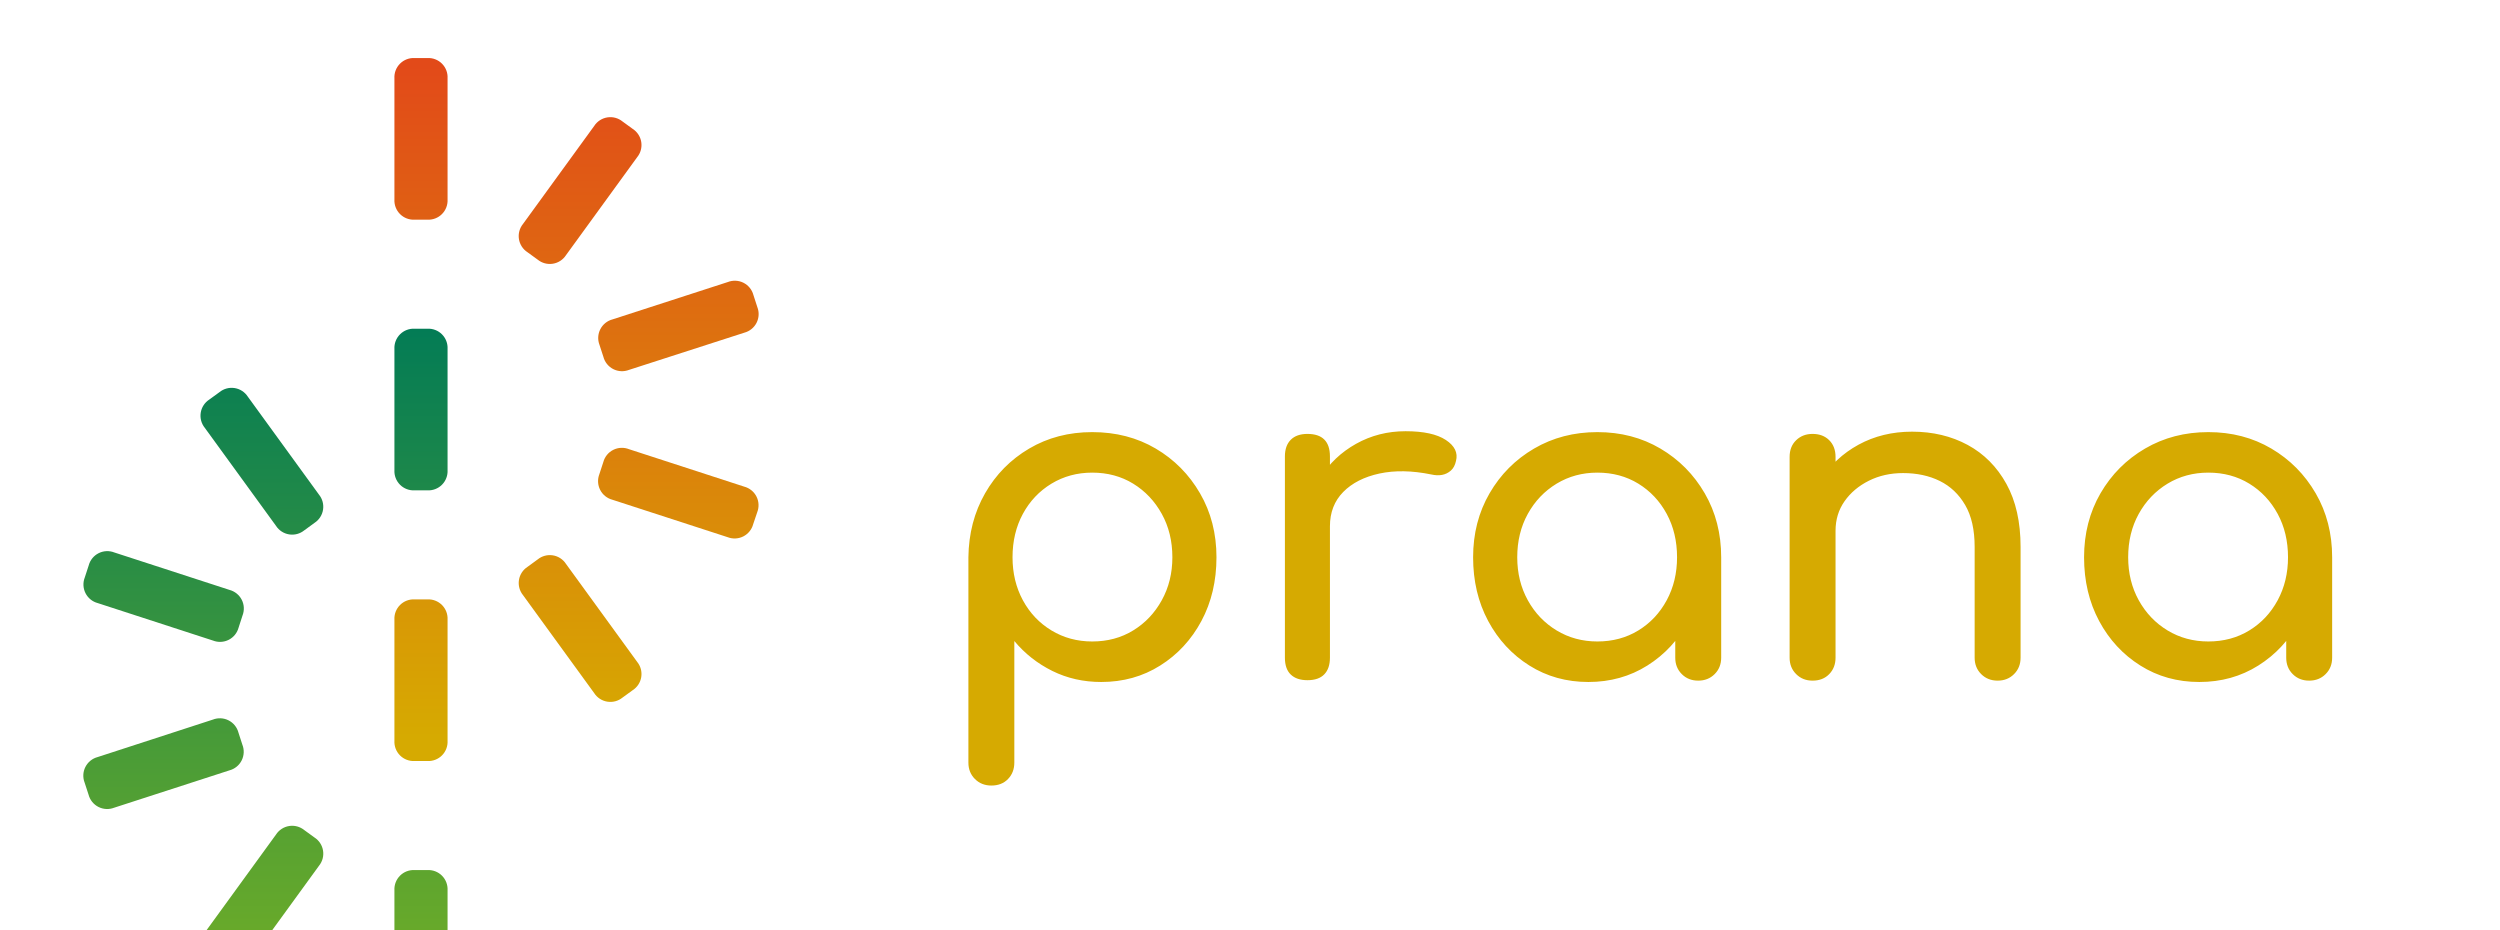
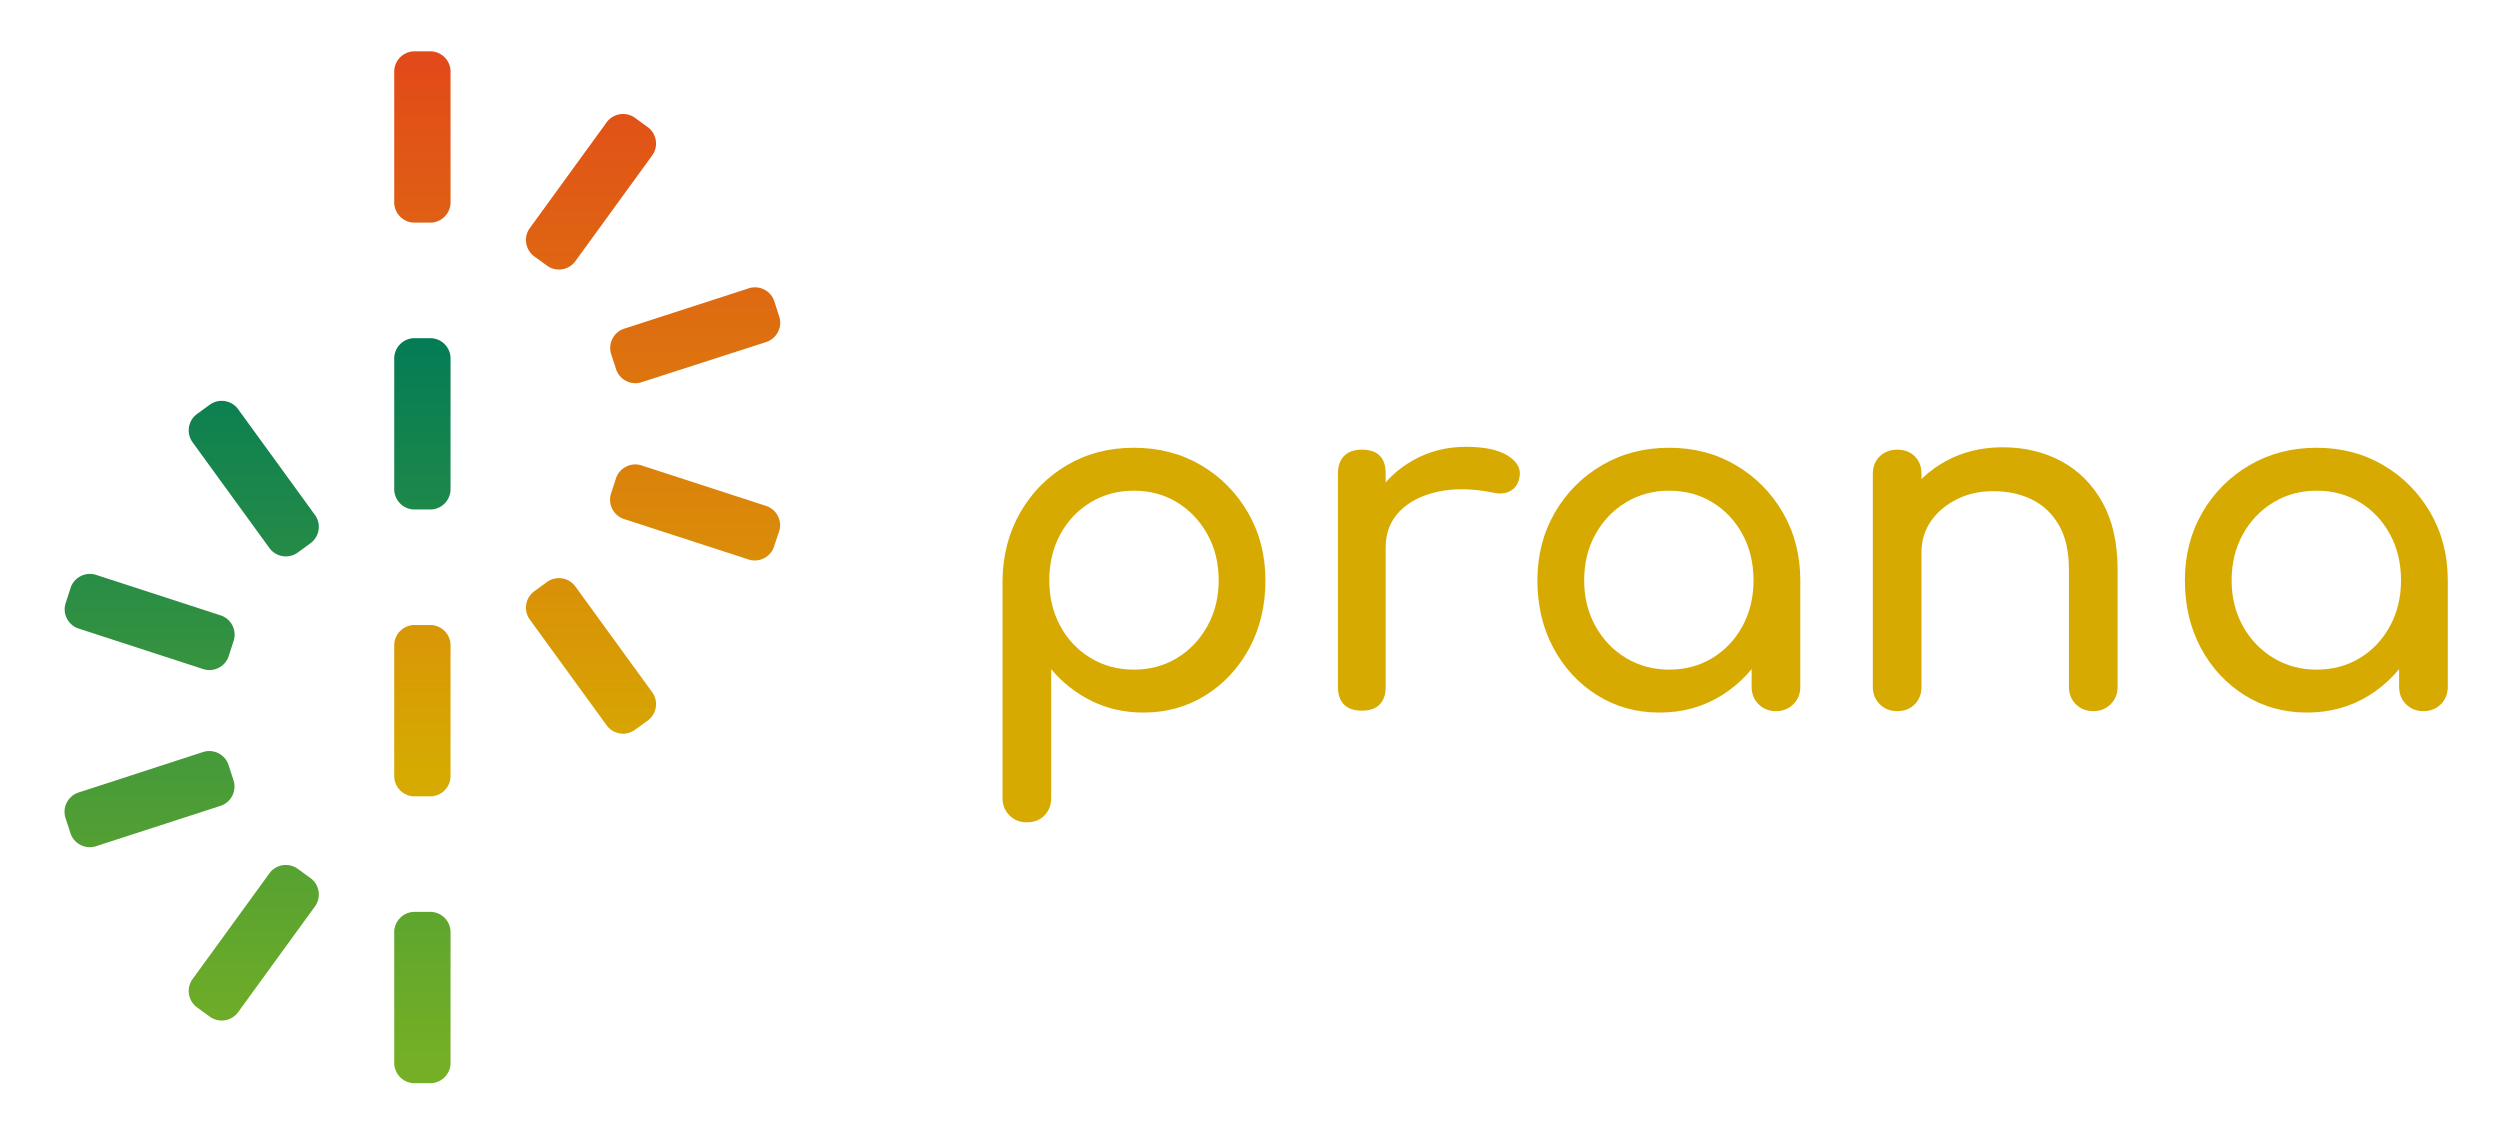
- <svg xmlns="http://www.w3.org/2000/svg" xmlns:xlink="http://www.w3.org/1999/xlink" id="Camada_1" data-name="Camada 1" viewBox="170 330 780 290">
+ <svg xmlns="http://www.w3.org/2000/svg" xmlns:xlink="http://www.w3.org/1999/xlink" id="Camada_1" data-name="Camada 1" viewBox="177 333 736 334">
  <defs>
    <style>.cls-1{fill:url(#Gradiente_sem_nome_15);}.cls-2{fill:url(#Gradiente_sem_nome_15-2);}.cls-3{fill:url(#Gradiente_sem_nome_15-3);}.cls-4{fill:url(#Gradiente_sem_nome_15-4);}.cls-5{fill:url(#Gradiente_sem_nome_15-5);}.cls-6{fill:url(#Gradiente_sem_nome_15-6);}.cls-7{fill:url(#Gradiente_sem_nome_17);}.cls-8{fill:url(#Gradiente_sem_nome_17-2);}.cls-9{fill:url(#Gradiente_sem_nome_17-3);}.cls-10{fill:url(#Gradiente_sem_nome_17-4);}.cls-11{fill:url(#Gradiente_sem_nome_17-5);}.cls-12{fill:url(#Gradiente_sem_nome_17-6);}</style>
    <linearGradient id="Gradiente_sem_nome_15" x1="301.35" y1="350.47" x2="301.35" y2="560.08" gradientUnits="userSpaceOnUse">
      <stop offset="0" stop-color="#e24a19" />
      <stop offset="1" stop-color="#d6aa01" />
    </linearGradient>
    <linearGradient id="Gradiente_sem_nome_15-2" x1="350.99" y1="350.47" x2="350.99" y2="560.08" xlink:href="#Gradiente_sem_nome_15" />
    <linearGradient id="Gradiente_sem_nome_15-3" x1="381.67" y1="350.47" x2="381.67" y2="560.08" xlink:href="#Gradiente_sem_nome_15" />
    <linearGradient id="Gradiente_sem_nome_15-4" x1="381.67" y1="350.47" x2="381.67" y2="560.08" xlink:href="#Gradiente_sem_nome_15" />
    <linearGradient id="Gradiente_sem_nome_15-5" x1="350.99" y1="350.47" x2="350.99" y2="560.08" xlink:href="#Gradiente_sem_nome_15" />
    <linearGradient id="Gradiente_sem_nome_15-6" x1="301.35" y1="350.47" x2="301.35" y2="560.08" xlink:href="#Gradiente_sem_nome_15" />
    <linearGradient id="Gradiente_sem_nome_17" x1="301.35" y1="429.01" x2="301.35" y2="643.46" gradientUnits="userSpaceOnUse">
      <stop offset="0" stop-color="#017b56" />
      <stop offset="1" stop-color="#74af25" />
    </linearGradient>
    <linearGradient id="Gradiente_sem_nome_17-2" x1="301.35" y1="429.01" x2="301.35" y2="643.46" xlink:href="#Gradiente_sem_nome_17" />
    <linearGradient id="Gradiente_sem_nome_17-3" x1="251.71" y1="429.01" x2="251.71" y2="643.46" xlink:href="#Gradiente_sem_nome_17" />
    <linearGradient id="Gradiente_sem_nome_17-4" x1="221.04" y1="429.01" x2="221.04" y2="643.46" xlink:href="#Gradiente_sem_nome_17" />
    <linearGradient id="Gradiente_sem_nome_17-5" x1="221.04" y1="429.01" x2="221.04" y2="643.46" xlink:href="#Gradiente_sem_nome_17" />
    <linearGradient id="Gradiente_sem_nome_17-6" x1="251.71" y1="429.01" x2="251.71" y2="643.46" xlink:href="#Gradiente_sem_nome_17" />
  </defs>
  <g id="_Repetição_radial_" data-name="&lt;Repetição radial&gt;">
    <path class="cls-1" d="M309.64,523.33v37.79a6,6,0,0,1-6.32,6.32h-3.94a6,6,0,0,1-6.32-6.32V523.33a6,6,0,0,1,6.32-6.32h3.94A6,6,0,0,1,309.64,523.33Z" />
  </g>
  <g id="_Repetição_radial_2" data-name="&lt;Repetição radial&gt;">
    <path class="cls-2" d="M346.59,505.94l22.21,30.57a6,6,0,0,1-1.4,8.83l-3.18,2.31a6,6,0,0,1-8.83-1.4l-22.21-30.57a6,6,0,0,1,1.4-8.82l3.18-2.32A6,6,0,0,1,346.59,505.94Z" />
  </g>
  <g id="_Repetição_radial_3" data-name="&lt;Repetição radial&gt;">
    <path class="cls-3" d="M366.26,470.15l35.93,11.68a6,6,0,0,1,4.06,8L405,493.53a6,6,0,0,1-8,4.06l-35.93-11.67a6,6,0,0,1-4.06-8l1.22-3.74A6,6,0,0,1,366.26,470.15Z" />
  </g>
  <g id="_Repetição_radial_4" data-name="&lt;Repetição radial&gt;">
    <path class="cls-4" d="M361.14,429.64,397.07,418a6,6,0,0,1,8,4.06l1.21,3.74a6,6,0,0,1-4.06,8L366.26,445.4a6,6,0,0,1-8-4.06l-1.22-3.74A6,6,0,0,1,361.14,429.64Z" />
  </g>
  <g id="_Repetição_radial_5" data-name="&lt;Repetição radial&gt;">
    <path class="cls-5" d="M333.18,399.87l22.21-30.57a6,6,0,0,1,8.83-1.4l3.18,2.31a6,6,0,0,1,1.4,8.83l-22.21,30.57a6,6,0,0,1-8.83,1.4l-3.18-2.31A6,6,0,0,1,333.18,399.87Z" />
  </g>
  <g id="_Repetição_radial_6" data-name="&lt;Repetição radial&gt;">
    <path class="cls-6" d="M293.06,392.22V354.44a6,6,0,0,1,6.32-6.33h3.94a6,6,0,0,1,6.32,6.33v37.78a6,6,0,0,1-6.32,6.32h-3.94A6,6,0,0,1,293.06,392.22Z" />
  </g>
  <g id="_Repetição_radial_7" data-name="&lt;Repetição radial&gt;">
    <path class="cls-7" d="M309.64,607.78v37.78a6,6,0,0,1-6.32,6.33h-3.94a6,6,0,0,1-6.32-6.33V607.78a6,6,0,0,1,6.32-6.32h3.94A6,6,0,0,1,309.64,607.78Z" />
  </g>
  <g id="_Repetição_radial_8" data-name="&lt;Repetição radial&gt;">
    <path class="cls-8" d="M293.06,476.67V438.88a6,6,0,0,1,6.32-6.32h3.94a6,6,0,0,1,6.32,6.32v37.79a6,6,0,0,1-6.32,6.32h-3.94A6,6,0,0,1,293.06,476.67Z" />
  </g>
  <g id="_Repetição_radial_9" data-name="&lt;Repetição radial&gt;">
    <path class="cls-9" d="M256.11,494.06,233.9,463.49a6,6,0,0,1,1.4-8.83l3.18-2.31a6,6,0,0,1,8.83,1.4l22.21,30.57a6,6,0,0,1-1.4,8.82l-3.18,2.32A6,6,0,0,1,256.11,494.06Z" />
  </g>
  <g id="_Repetição_radial_10" data-name="&lt;Repetição radial&gt;">
    <path class="cls-10" d="M236.44,529.85l-35.93-11.68a6,6,0,0,1-4.06-8l1.22-3.74a6,6,0,0,1,8-4.06l35.93,11.68a6,6,0,0,1,4.06,8l-1.21,3.74A6,6,0,0,1,236.44,529.85Z" />
  </g>
  <g id="_Repetição_radial_11" data-name="&lt;Repetição radial&gt;">
    <path class="cls-11" d="M241.56,570.36,205.63,582a6,6,0,0,1-8-4.06l-1.22-3.74a6,6,0,0,1,4.06-8l35.93-11.68a6,6,0,0,1,8,4.06l1.21,3.74A6,6,0,0,1,241.56,570.36Z" />
  </g>
  <g id="_Repetição_radial_12" data-name="&lt;Repetição radial&gt;">
    <path class="cls-12" d="M269.52,600.13,247.31,630.7a6,6,0,0,1-8.83,1.4l-3.18-2.31a6,6,0,0,1-1.4-8.83l22.21-30.57a6,6,0,0,1,8.83-1.4l3.18,2.31A6,6,0,0,1,269.52,600.13Z" />
  </g>
  <path d="M479.31 575.09Q476.22 575.09 474.18 573.05Q472.14 571.02 472.14 567.93L472.14 503.87Q472.28 492.77 477.34 483.92Q482.40 475.08 491.11 469.95Q499.81 464.82 510.77 464.82Q521.87 464.82 530.58 469.95Q539.29 475.08 544.41 483.92Q549.54 492.77 549.54 503.87Q549.54 514.97 544.84 523.75Q540.13 532.53 531.98 537.65Q523.84 542.78 513.58 542.78Q505.29 542.78 498.34 539.34Q491.39 535.90 486.47 530L486.47 567.93Q486.47 571.02 484.50 573.05Q482.54 575.09 479.31 575.09M510.77 530.14Q517.94 530.14 523.55 526.70Q529.17 523.26 532.47 517.29Q535.78 511.32 535.78 503.87Q535.78 496.29 532.47 490.32Q529.17 484.35 523.55 480.90Q517.94 477.46 510.77 477.46Q503.75 477.46 498.06 480.90Q492.37 484.35 489.14 490.32Q485.91 496.29 485.91 503.87Q485.91 511.32 489.14 517.29Q492.37 523.26 498.06 526.70Q503.75 530.14 510.77 530.14M584.94 494.18L577.78 494.18Q577.78 485.75 581.92 479.08Q586.06 472.41 593.09 468.47Q600.11 464.54 608.54 464.54Q616.97 464.54 621.11 467.28Q625.25 470.02 624.27 473.81Q623.85 475.78 622.66 476.83Q621.46 477.88 619.92 478.17Q618.37 478.45 616.55 478.03Q607.56 476.20 600.39 477.74Q593.23 479.29 589.08 483.50Q584.94 487.72 584.94 494.18M577.92 542.22Q574.54 542.22 572.72 540.46Q570.89 538.71 570.89 535.20L570.89 472.41Q570.89 469.04 572.72 467.21Q574.54 465.38 577.92 465.38Q581.43 465.38 583.18 467.14Q584.94 468.89 584.94 472.41L584.94 535.20Q584.94 538.57 583.18 540.39Q581.43 542.22 577.92 542.22M665.57 542.78Q655.32 542.78 647.17 537.65Q639.02 532.53 634.31 523.75Q629.61 514.97 629.61 503.87Q629.61 492.77 634.74 483.92Q639.86 475.08 648.64 469.95Q657.42 464.82 668.38 464.82Q679.34 464.82 688.04 469.95Q696.75 475.08 701.88 483.92Q707.01 492.77 707.01 503.87L701.53 503.87Q701.53 514.97 696.82 523.75Q692.12 532.53 683.97 537.65Q675.82 542.78 665.57 542.78M668.38 530.14Q675.54 530.14 681.16 526.70Q686.78 523.26 690.01 517.29Q693.24 511.32 693.24 503.87Q693.24 496.29 690.01 490.32Q686.78 484.35 681.16 480.90Q675.54 477.46 668.38 477.46Q661.36 477.46 655.67 480.90Q649.98 484.35 646.68 490.32Q643.38 496.29 643.38 503.87Q643.38 511.32 646.68 517.29Q649.98 523.26 655.67 526.70Q661.36 530.14 668.38 530.14M699.84 542.36Q696.75 542.36 694.72 540.32Q692.68 538.29 692.68 535.20L692.68 513.70L695.35 498.81L707.01 503.87L707.01 535.20Q707.01 538.29 704.97 540.32Q702.93 542.36 699.84 542.36M793.26 542.36Q790.17 542.36 788.13 540.32Q786.09 538.29 786.09 535.20L786.09 500.64Q786.09 492.63 783.14 487.58Q780.19 482.52 775.21 480.06Q770.22 477.60 763.76 477.60Q757.86 477.60 753.08 479.99Q748.31 482.38 745.50 486.38Q742.69 490.39 742.69 495.58L733.84 495.58Q733.84 486.73 738.12 479.78Q742.41 472.83 749.85 468.75Q757.30 464.68 766.57 464.68Q776.26 464.68 783.92 468.82Q791.57 472.97 796 480.98Q800.42 488.98 800.42 500.64L800.42 535.20Q800.42 538.29 798.38 540.32Q796.35 542.36 793.26 542.36M735.52 542.36Q732.43 542.36 730.40 540.32Q728.36 538.29 728.36 535.20L728.36 472.55Q728.36 469.32 730.40 467.35Q732.43 465.38 735.52 465.38Q738.75 465.38 740.72 467.35Q742.69 469.32 742.69 472.55L742.69 535.20Q742.69 538.29 740.72 540.32Q738.75 542.36 735.52 542.36M856.19 542.78Q845.93 542.78 837.79 537.65Q829.64 532.53 824.93 523.75Q820.23 514.97 820.23 503.87Q820.23 492.77 825.35 483.92Q830.48 475.08 839.26 469.95Q848.04 464.82 859 464.82Q869.95 464.82 878.66 469.95Q887.37 475.08 892.50 483.92Q897.63 492.77 897.63 503.87L892.15 503.87Q892.15 514.97 887.44 523.75Q882.74 532.53 874.59 537.65Q866.44 542.78 856.19 542.78M859 530.14Q866.16 530.14 871.78 526.70Q877.40 523.26 880.63 517.29Q883.86 511.32 883.86 503.87Q883.86 496.29 880.63 490.32Q877.40 484.35 871.78 480.90Q866.16 477.46 859 477.46Q851.97 477.46 846.28 480.90Q840.60 484.35 837.29 490.32Q833.99 496.29 833.99 503.87Q833.99 511.32 837.29 517.29Q840.60 523.26 846.28 526.70Q851.97 530.14 859 530.14M890.46 542.36Q887.37 542.36 885.33 540.32Q883.30 538.29 883.30 535.20L883.30 513.70L885.97 498.81L897.63 503.87L897.63 535.20Q897.63 538.29 895.59 540.32Q893.55 542.36 890.46 542.36" fill="#d6aa01" />
</svg>
